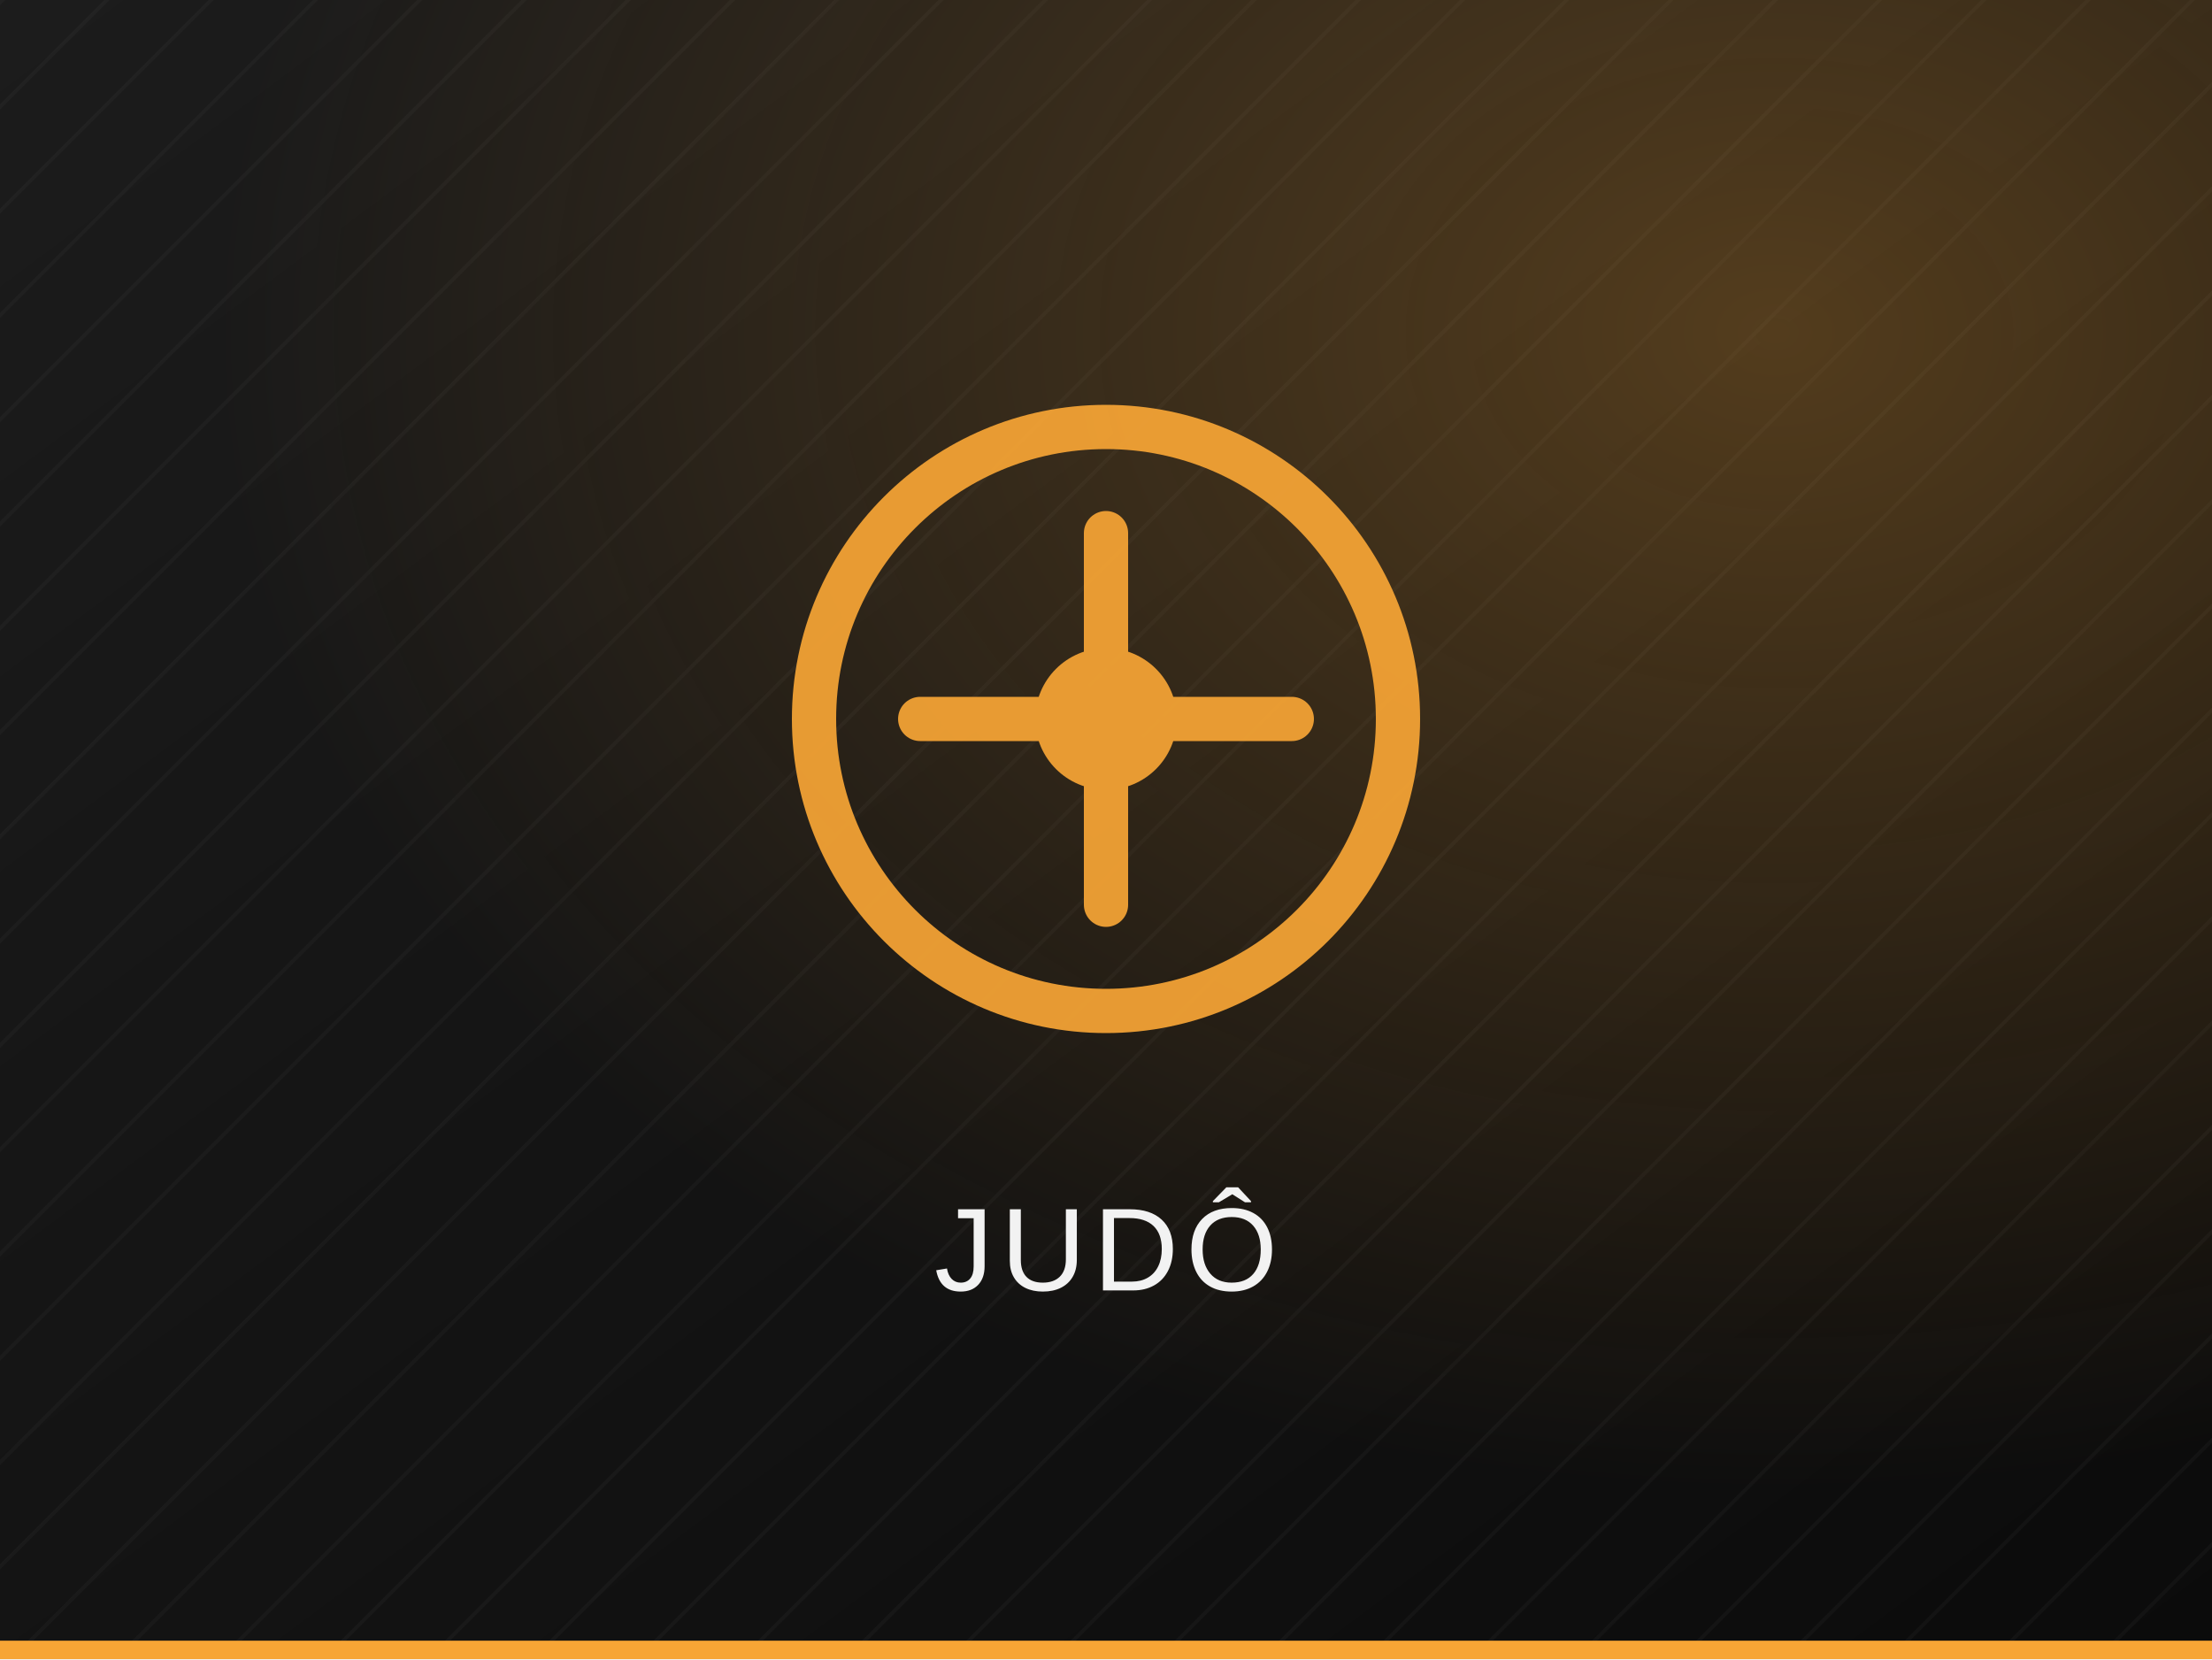
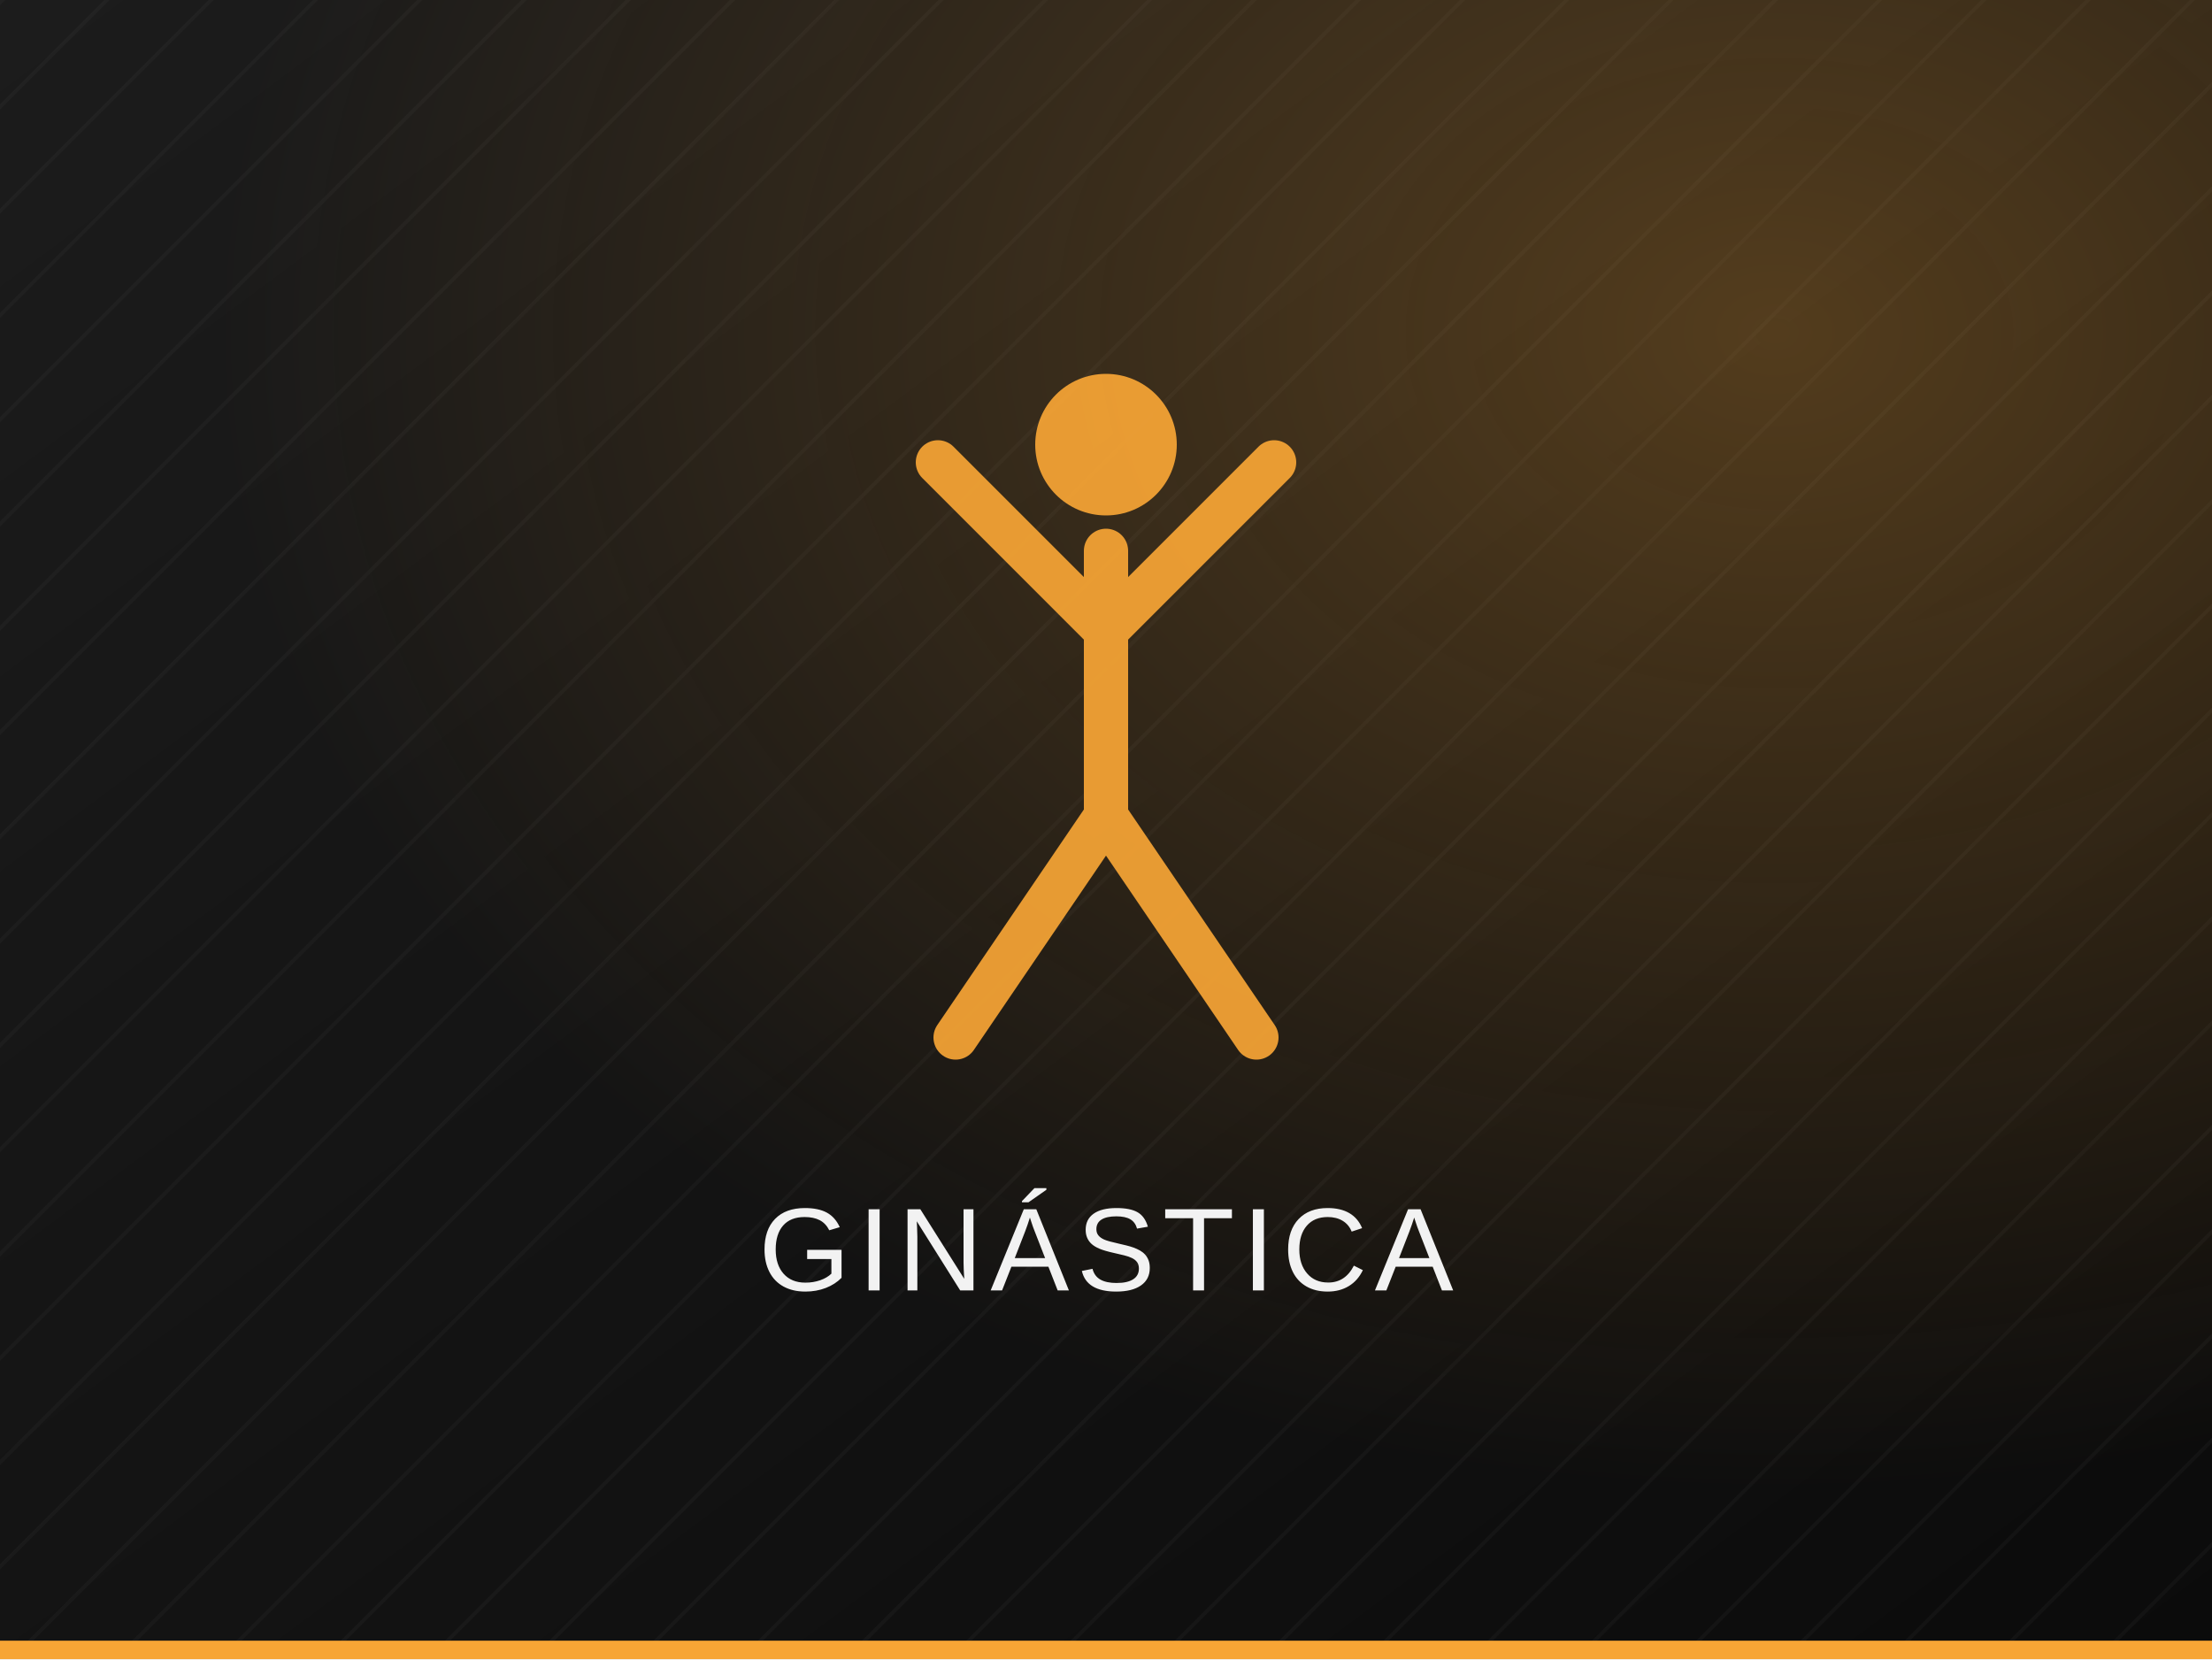
- <svg xmlns="http://www.w3.org/2000/svg" viewBox="0 0 1200 900" width="1200" height="900" role="img" aria-label="Imagem de referência — JUDÔ">
+ <svg xmlns="http://www.w3.org/2000/svg" viewBox="0 0 1200 900" width="1200" height="900" role="img" aria-label="Imagem de referência — GINÁSTICA">
  <defs>
    <linearGradient id="f" x1="0" y1="0" x2="1" y2="1">
      <stop offset="0" stop-color="#1c1c1c" />
      <stop offset="1" stop-color="#0b0b0b" />
    </linearGradient>
    <radialGradient id="g" cx=".8" cy=".2" r=".7">
      <stop offset="0" stop-color="#f7a535" stop-opacity=".28" />
      <stop offset="1" stop-color="#f7a535" stop-opacity="0" />
    </radialGradient>
    <pattern id="p" width="40" height="40" patternUnits="userSpaceOnUse" patternTransform="rotate(45)">
      <rect width="2" height="40" fill="#ffffff" fill-opacity=".03" />
    </pattern>
  </defs>
  <rect width="1200" height="900" fill="url(#f)" />
  <rect width="1200" height="900" fill="url(#p)" />
  <rect width="1200" height="900" fill="url(#g)" />
  <g transform="translate(360.0 150.0) scale(2.4)" opacity=".92">
-     <g fill="none" stroke="#f7a535" stroke-width="10" stroke-linecap="round">
-       <circle cx="100" cy="100" r="66" />
-       <path d="M58 100 h84" />
-       <path d="M100 58 L100 142" />
+     <g fill="none" stroke="#f7a535" stroke-width="10" stroke-linecap="round" stroke-linejoin="round">
+       <path d="M100 62 V122" />
+       <path d="M100 80 L62 42" />
+       <path d="M100 80 L138 42" />
+       <path d="M100 122 L66 172" />
+       <path d="M100 122 L134 172" />
    </g>
-     <circle cx="100" cy="100" r="16" fill="#f7a535" />
+     <circle cx="100" cy="38" r="16" fill="#f7a535" />
  </g>
-   <text x="600.0" y="700.0" text-anchor="middle" font-family="Arial Black, Arial, sans-serif" font-size="64" fill="#f2f2f2" letter-spacing="4">JUDÔ</text>
+   <text x="600.0" y="700.0" text-anchor="middle" font-family="Arial Black, Arial, sans-serif" font-size="64" fill="#f2f2f2" letter-spacing="4">GINÁSTICA</text>
  <rect x="0" y="890" width="1200" height="10" fill="#f7a535" />
</svg>
